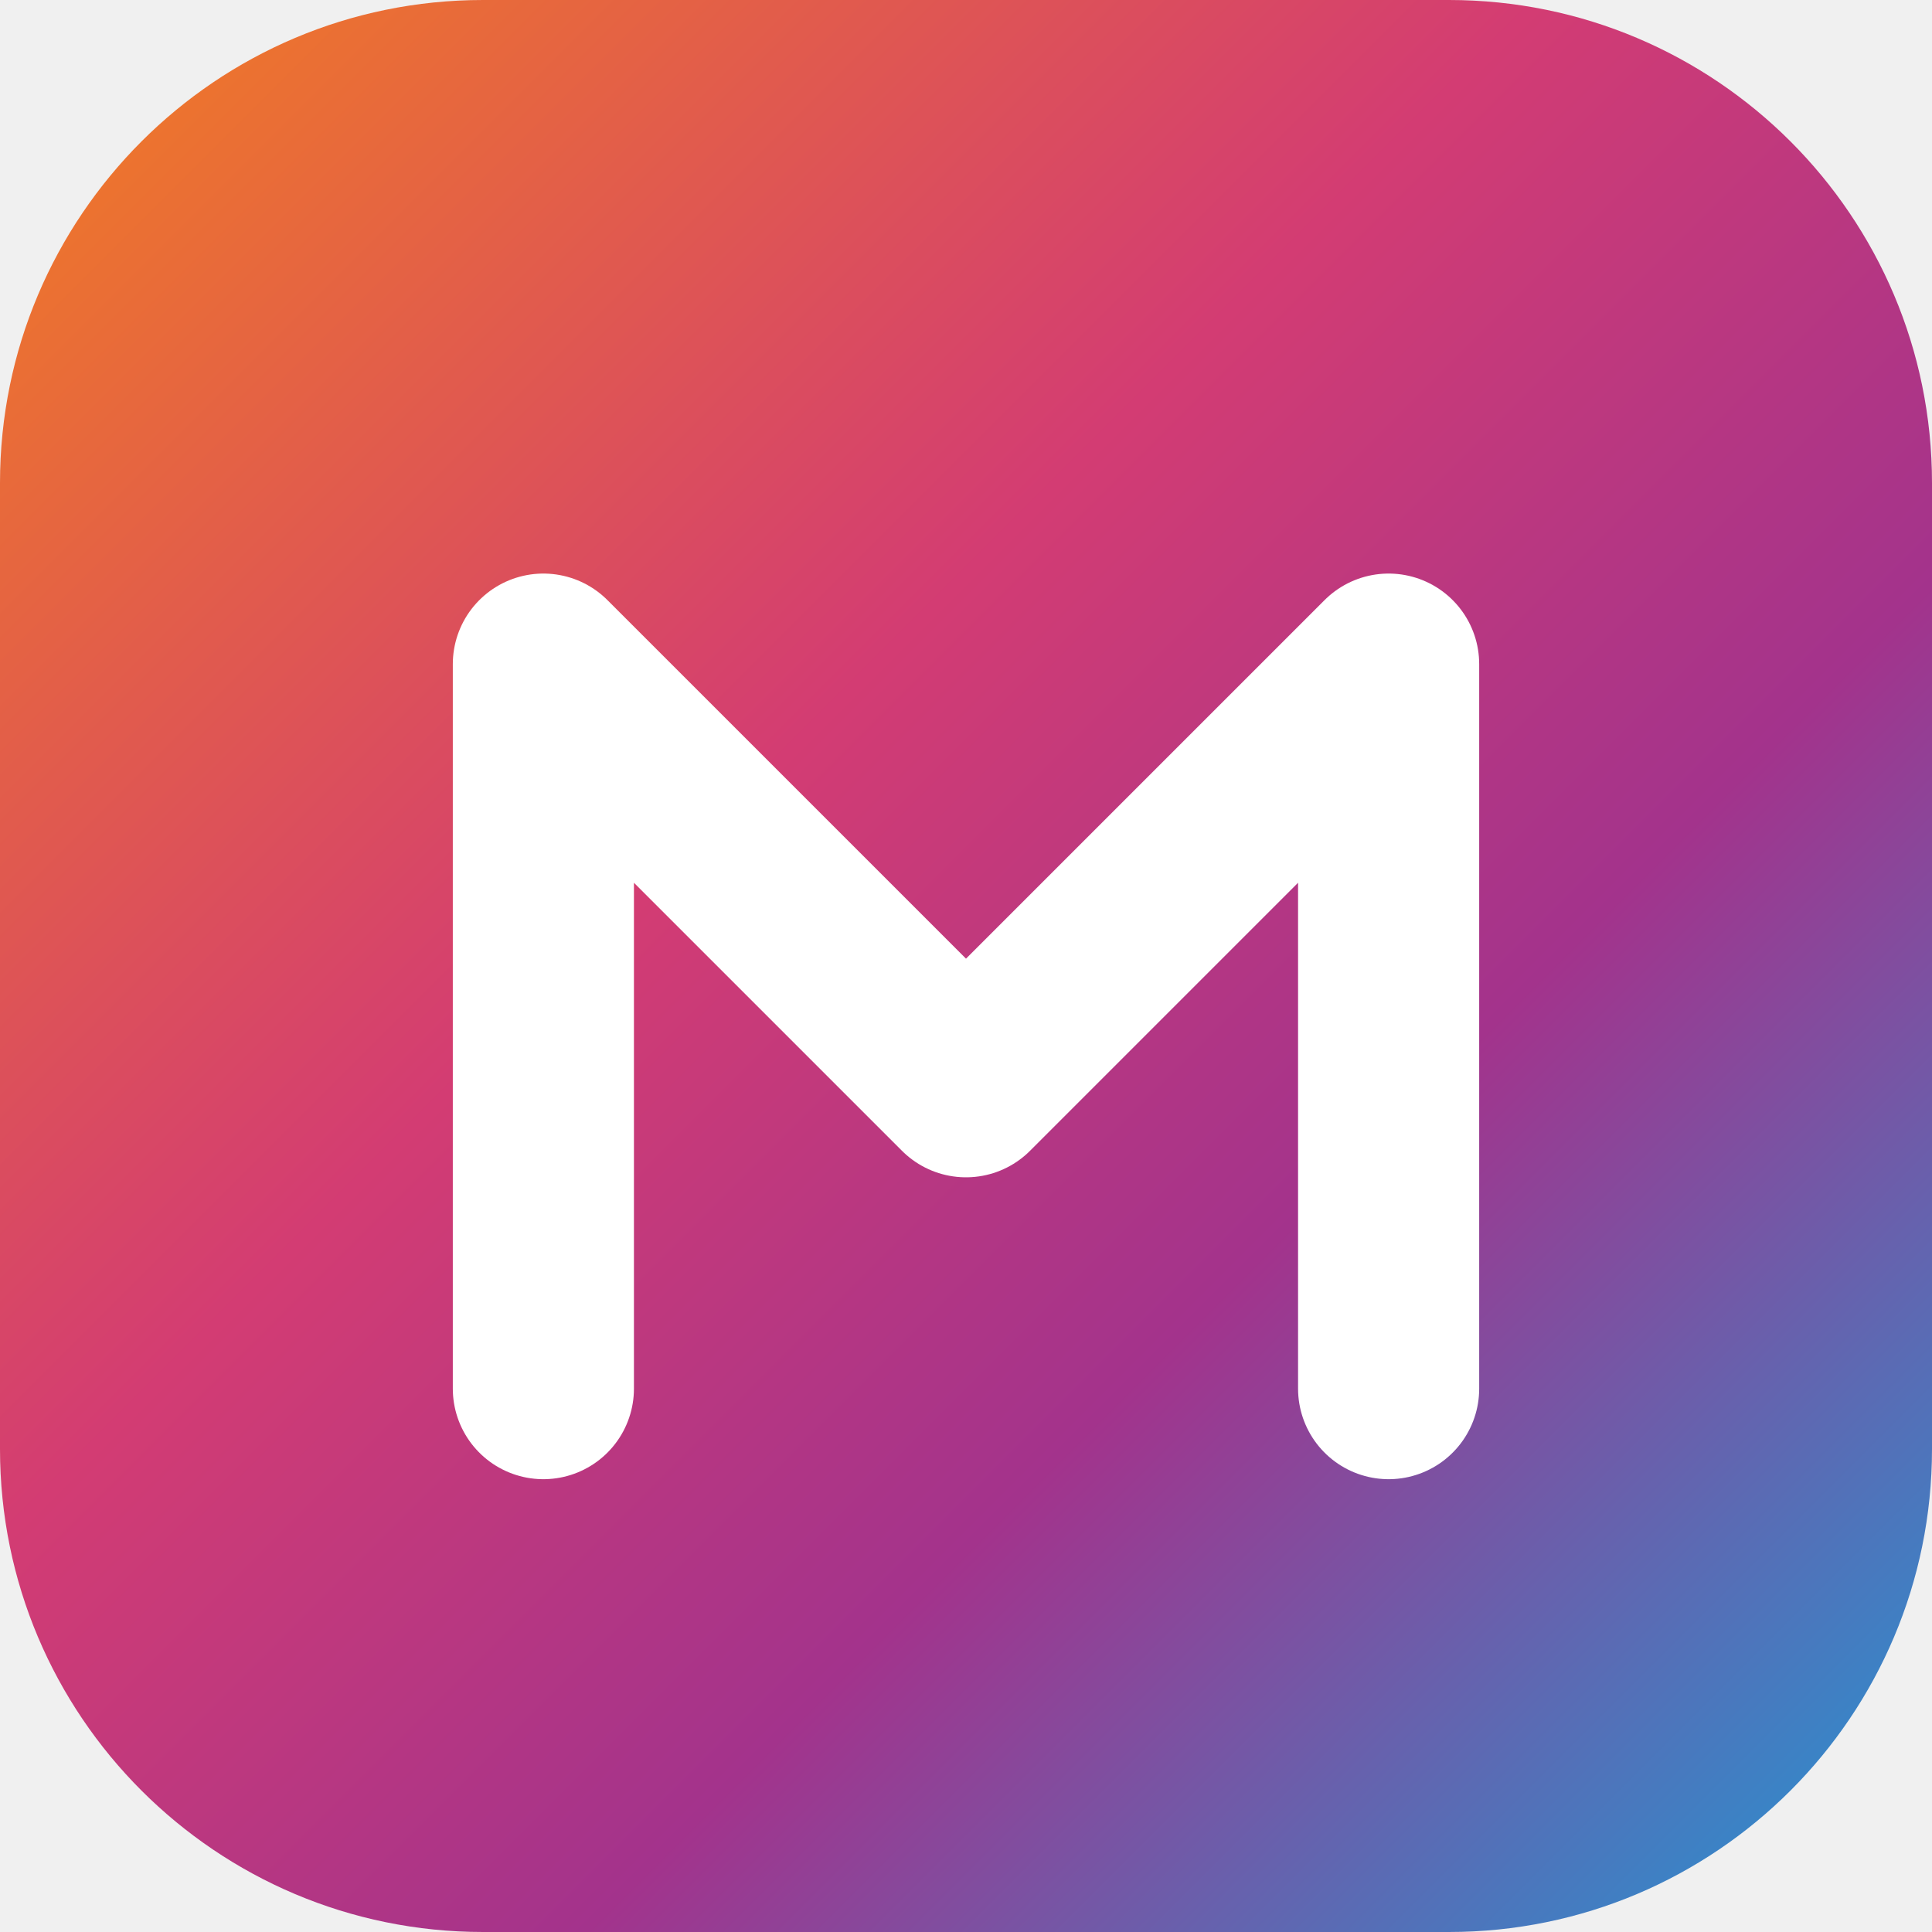
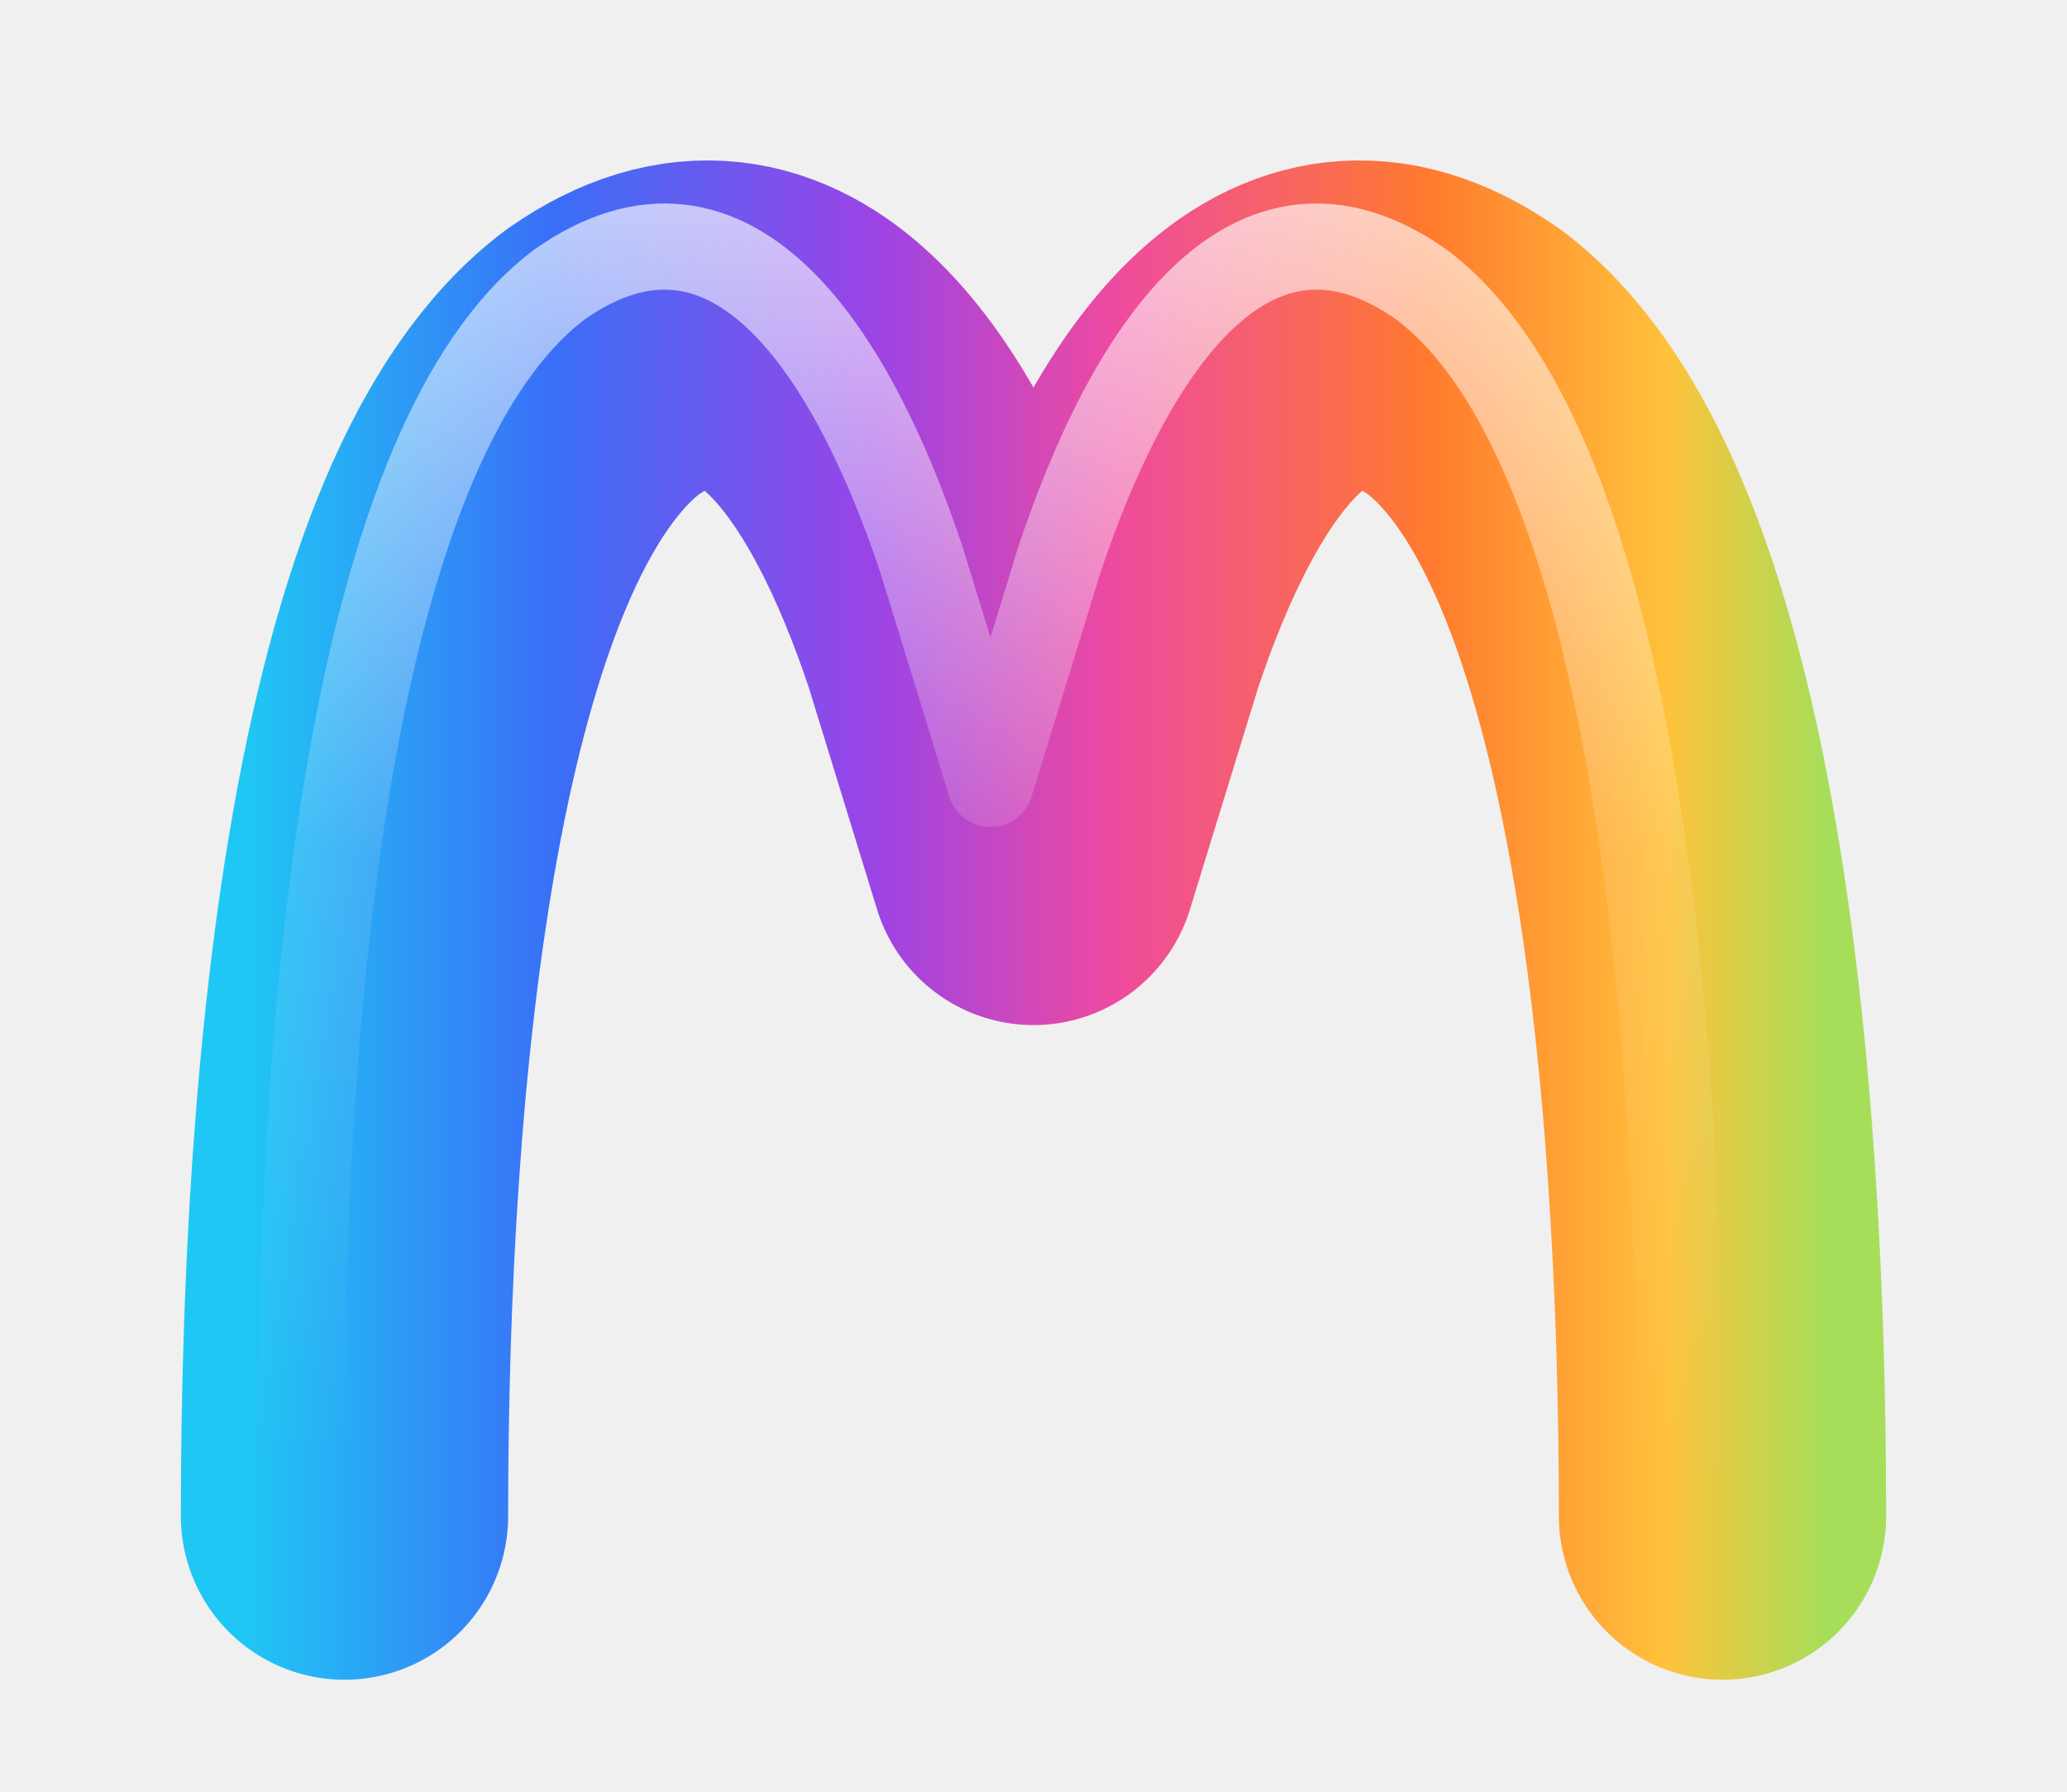
- <svg xmlns="http://www.w3.org/2000/svg" viewBox="0 0 64 64">
+ <svg xmlns="http://www.w3.org/2000/svg" viewBox="0 0 120 104">
  <defs>
-     <linearGradient id="g" x1="0" y1="0" x2="1" y2="1">
-       <stop offset="0" stop-color="#F2801F" />
-       <stop offset=".4" stop-color="#D33C73" />
-       <stop offset=".65" stop-color="#A3338C" />
-       <stop offset="1" stop-color="#1D9AD6" />
+     <linearGradient id="c" x1="14" y1="0" x2="106" y2="0" gradientUnits="userSpaceOnUse">
+       <stop offset="0" stop-color="#1FC8F4" />
+       <stop offset=".2" stop-color="#3A6EF7" />
+       <stop offset=".4" stop-color="#9B44E6" />
+       <stop offset=".55" stop-color="#EE4AA0" />
+       <stop offset=".75" stop-color="#FF7A2E" />
+       <stop offset=".9" stop-color="#FFC23B" />
+       <stop offset="1" stop-color="#A6DE5A" />
+     </linearGradient>
+     <linearGradient id="h" x1="0" y1="10" x2="0" y2="90" gradientUnits="userSpaceOnUse">
+       <stop offset="0" stop-color="#fff" stop-opacity=".75" />
+       <stop offset=".55" stop-color="#fff" stop-opacity=".12" />
+       <stop offset="1" stop-color="#fff" stop-opacity="0" />
    </linearGradient>
  </defs>
-   <rect width="64" height="64" rx="16" fill="url(#g)" />
-   <path d="M18 46V22l14 14 14-14v24" fill="none" stroke="#fff" stroke-width="6" stroke-linecap="round" stroke-linejoin="round" />
+   <path d="M20 88C20 62 23 30 35 21C45 14 52 25 56 37L60 50L64 37C68 25 75 14 85 21C97 30 100 62 100 88" fill="none" stroke="url(#c)" stroke-width="19" stroke-linecap="round" stroke-linejoin="round" />
+   <path d="M20 88C20 62 23 30 35 21C45 14 52 25 56 37L60 50L64 37C68 25 75 14 85 21C97 30 100 62 100 88" fill="none" stroke="url(#h)" stroke-width="5" stroke-linecap="round" stroke-linejoin="round" transform="translate(-2.5 -4.5)" />
</svg>
